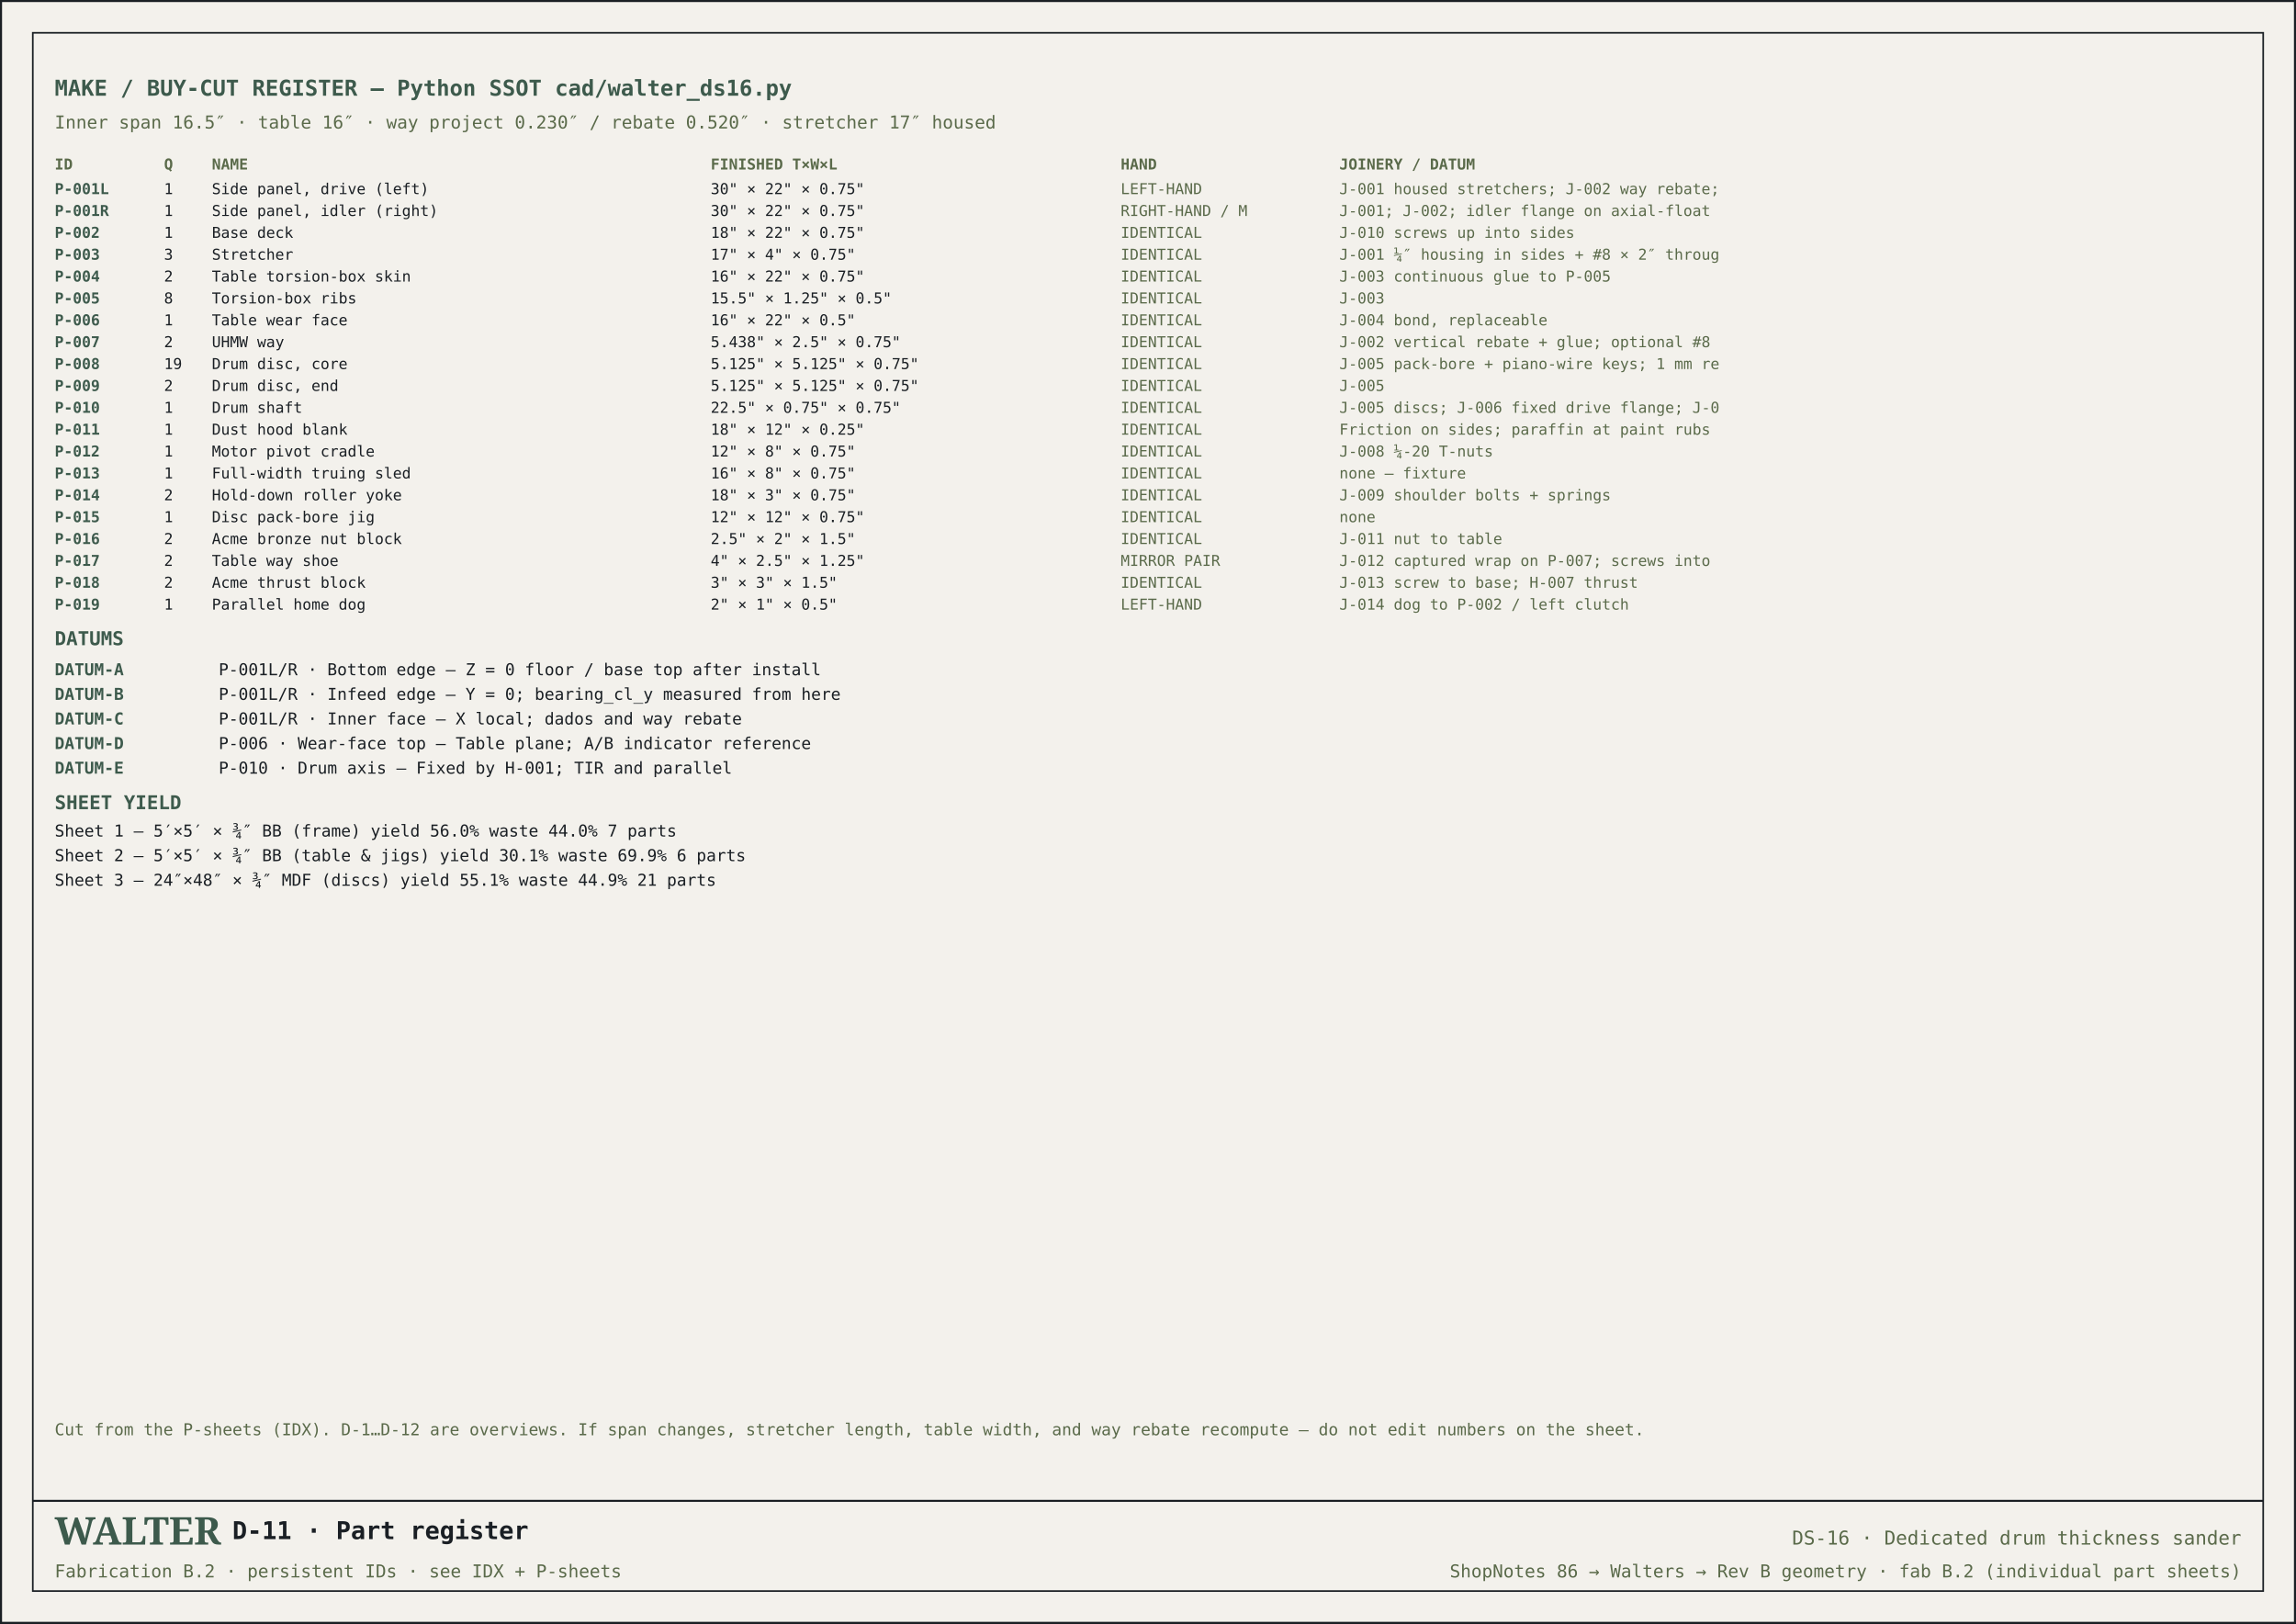
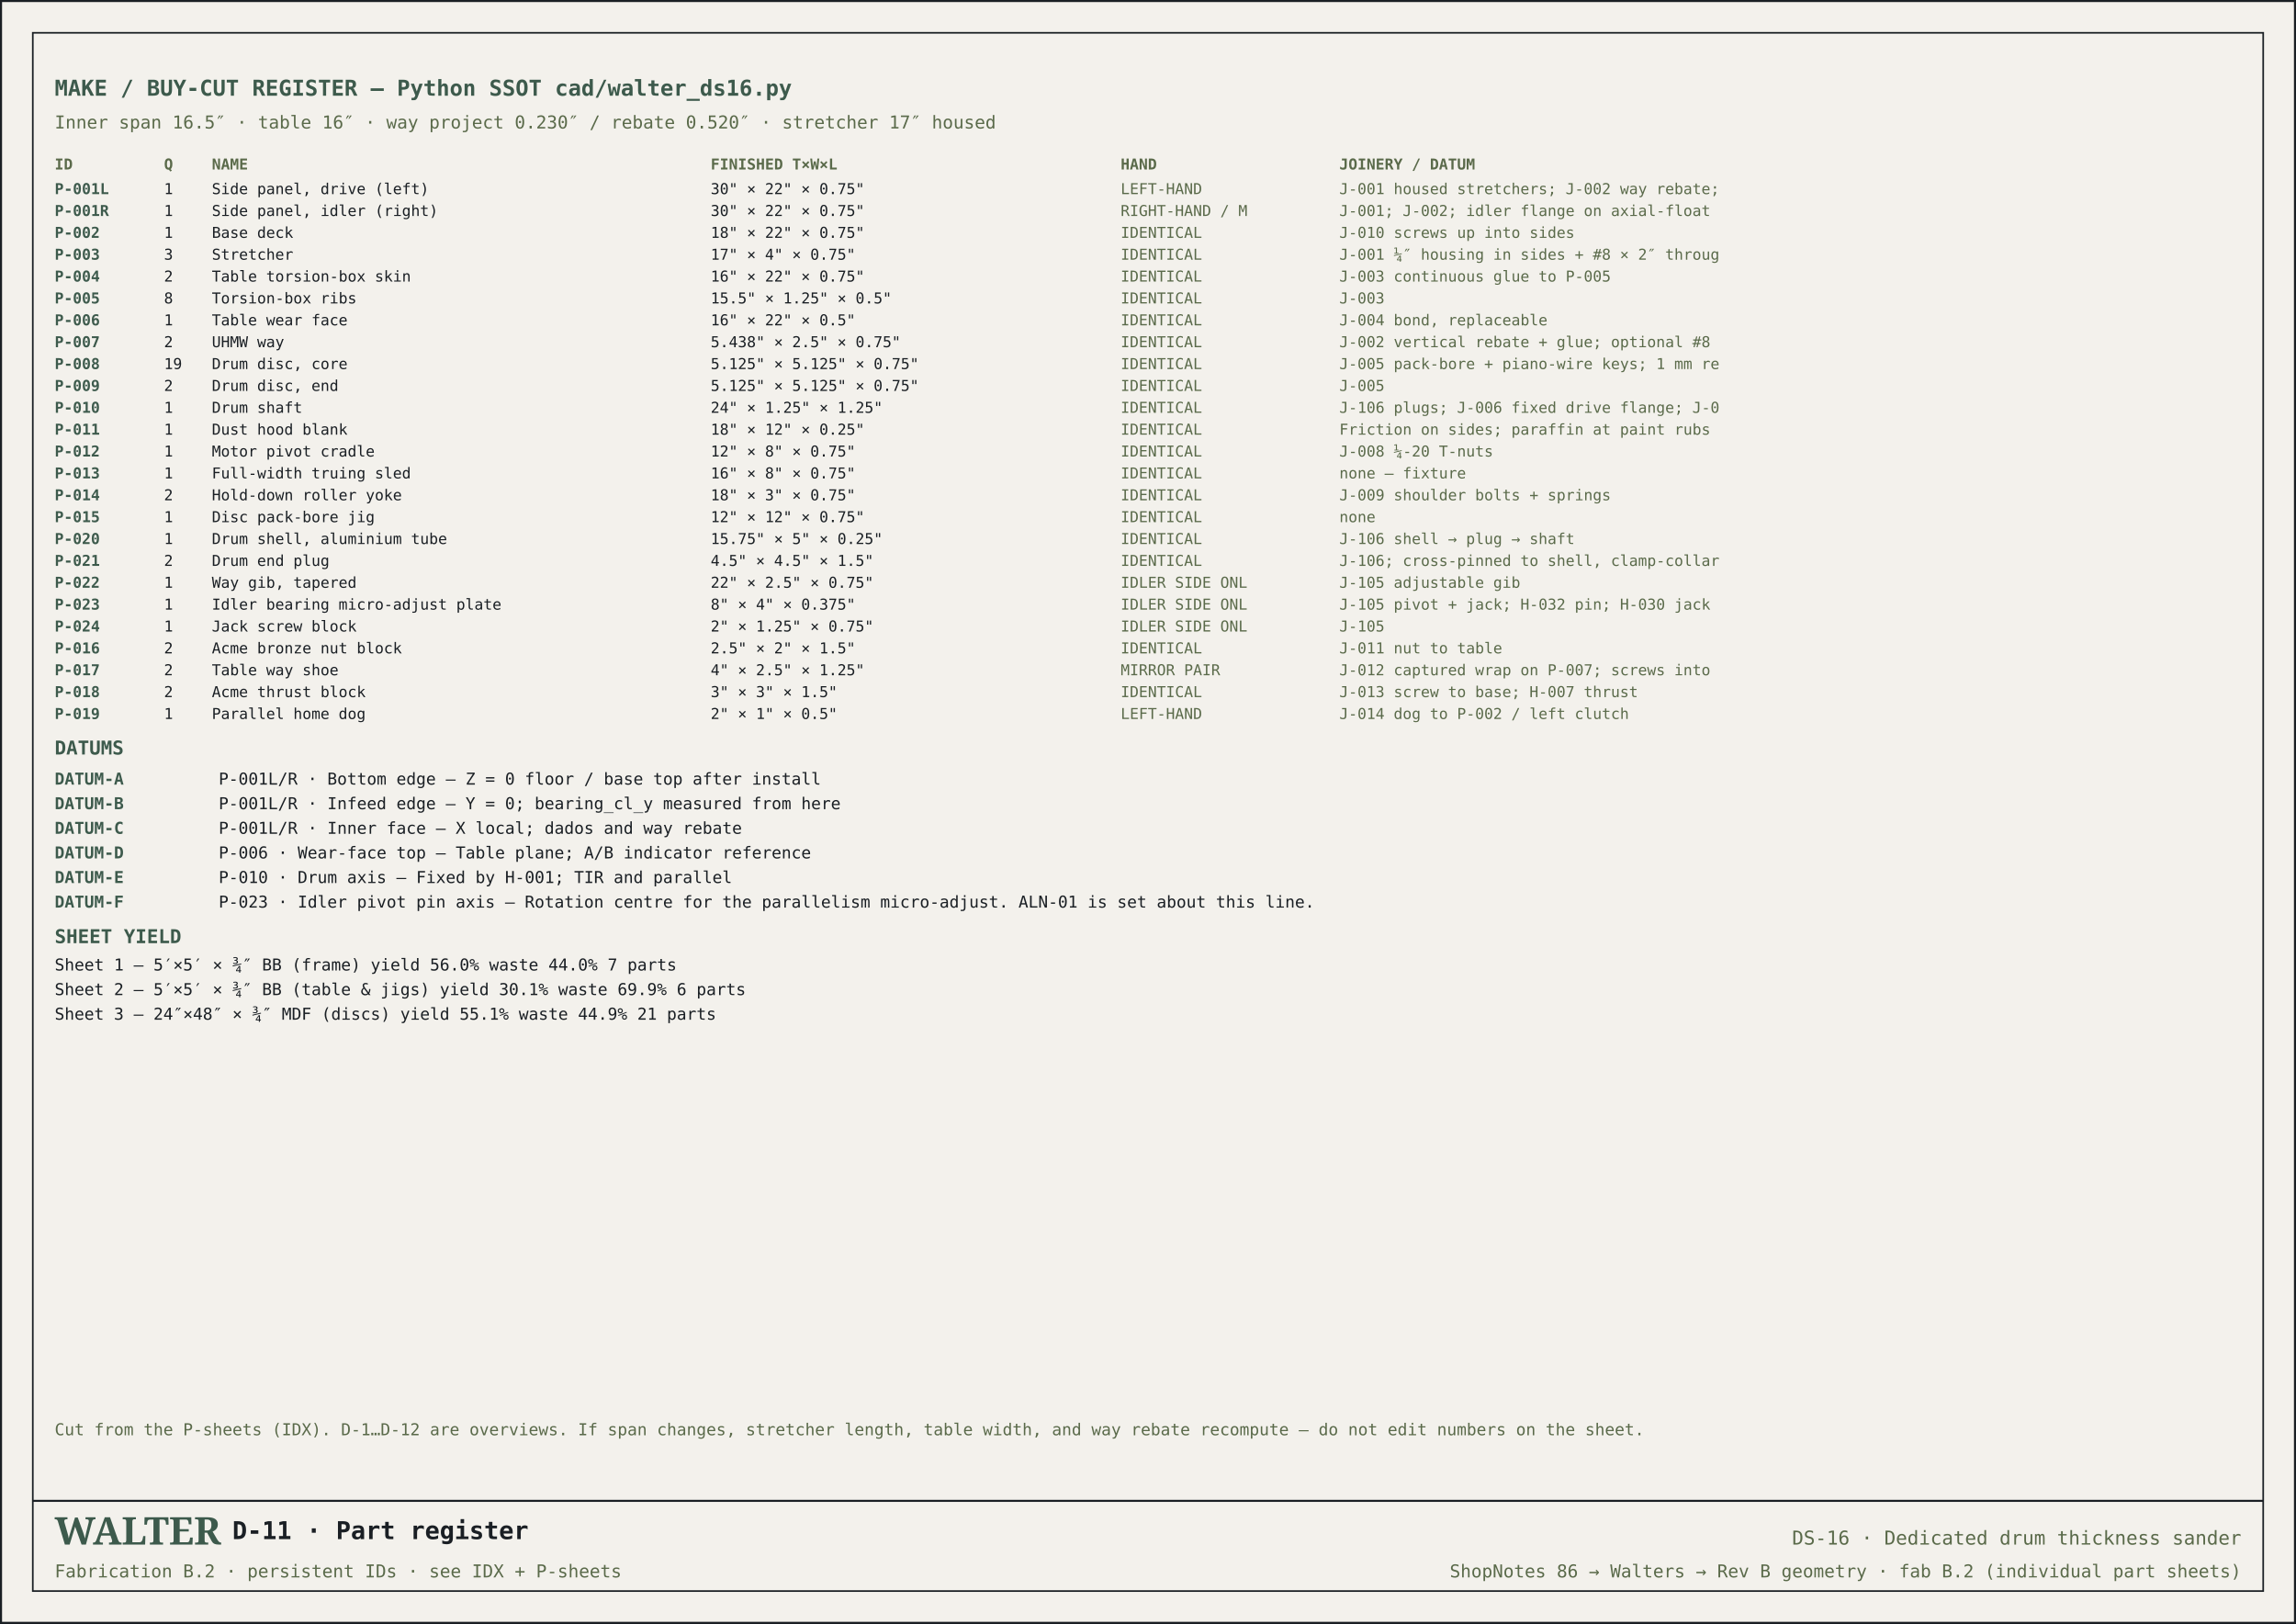
<svg xmlns="http://www.w3.org/2000/svg" width="1680" height="1188" viewBox="0 0 1680 1188">
  <rect x="0.0" y="0.0" width="1680.0" height="1188.0" fill="#f3f1ec" stroke="#1a1f24" stroke-width="3" />
  <rect x="24.0" y="24.0" width="1632.0" height="1140.0" fill="none" stroke="#1a1f24" stroke-width="1.2" />
  <line x1="24.0" y1="1098.0" x2="1656.0" y2="1098.0" stroke="#1a1f24" stroke-width="1.5" />
  <text x="40.0" y="1130.0" font-family="Georgia, serif" font-size="28" fill="#3d5a4c" text-anchor="start" font-weight="600">WALTER</text>
  <text x="170.0" y="1126.0" font-family="IBM Plex Mono, Menlo, monospace" font-size="18" fill="#1a1f24" text-anchor="start" font-weight="600">D-11  ·  Part register</text>
  <text x="40.0" y="1154.0" font-family="IBM Plex Mono, Menlo, monospace" font-size="13" fill="#5a6a4a" text-anchor="start">Fabrication B.2 · persistent IDs · see IDX + P-sheets</text>
  <text x="1640.0" y="1130.0" font-family="IBM Plex Mono, Menlo, monospace" font-size="14" fill="#5a6a4a" text-anchor="end">DS-16 · Dedicated drum thickness sander</text>
  <text x="1640.0" y="1154.0" font-family="IBM Plex Mono, Menlo, monospace" font-size="13" fill="#5a6a4a" text-anchor="end">ShopNotes 86 → Walters → Rev B geometry · fab B.2 (individual part sheets)</text>
  <text x="40.0" y="70.0" font-family="IBM Plex Mono, Menlo, monospace" font-size="16" fill="#3d5a4c" text-anchor="start" font-weight="600">MAKE / BUY-CUT REGISTER  —  Python SSOT  cad/walter_ds16.py</text>
  <text x="40.0" y="94.0" font-family="IBM Plex Mono, Menlo, monospace" font-size="13" fill="#5a6a4a" text-anchor="start">Inner span 16.5″ · table 16″ · way project 0.230″ / rebate 0.520″ · stretcher 17″ housed</text>
  <text x="40.0" y="124.0" font-family="IBM Plex Mono, Menlo, monospace" font-size="11" fill="#5a6a4a" text-anchor="start" font-weight="600">ID</text>
  <text x="120.0" y="124.0" font-family="IBM Plex Mono, Menlo, monospace" font-size="11" fill="#5a6a4a" text-anchor="start" font-weight="600">Q</text>
  <text x="155.0" y="124.0" font-family="IBM Plex Mono, Menlo, monospace" font-size="11" fill="#5a6a4a" text-anchor="start" font-weight="600">NAME</text>
  <text x="520.0" y="124.0" font-family="IBM Plex Mono, Menlo, monospace" font-size="11" fill="#5a6a4a" text-anchor="start" font-weight="600">FINISHED T×W×L</text>
  <text x="820.0" y="124.0" font-family="IBM Plex Mono, Menlo, monospace" font-size="11" fill="#5a6a4a" text-anchor="start" font-weight="600">HAND</text>
  <text x="980.0" y="124.0" font-family="IBM Plex Mono, Menlo, monospace" font-size="11" fill="#5a6a4a" text-anchor="start" font-weight="600">JOINERY / DATUM</text>
  <text x="40.0" y="142.0" font-family="IBM Plex Mono, Menlo, monospace" font-size="11" fill="#3d5a4c" text-anchor="start" font-weight="600">P-001L</text>
  <text x="120.0" y="142.0" font-family="IBM Plex Mono, Menlo, monospace" font-size="11" fill="#1a1f24" text-anchor="start">1</text>
  <text x="155.0" y="142.0" font-family="IBM Plex Mono, Menlo, monospace" font-size="11" fill="#1a1f24" text-anchor="start">Side panel, drive (left)</text>
  <text x="520.0" y="142.0" font-family="IBM Plex Mono, Menlo, monospace" font-size="11" fill="#1a1f24" text-anchor="start">30" × 22" × 0.75"</text>
  <text x="820.0" y="142.0" font-family="IBM Plex Mono, Menlo, monospace" font-size="11" fill="#5a6a4a" text-anchor="start">LEFT-HAND</text>
  <text x="980.0" y="142.0" font-family="IBM Plex Mono, Menlo, monospace" font-size="11" fill="#5a6a4a" text-anchor="start">J-001 housed stretchers; J-002 way rebate;</text>
  <text x="40.0" y="158.0" font-family="IBM Plex Mono, Menlo, monospace" font-size="11" fill="#3d5a4c" text-anchor="start" font-weight="600">P-001R</text>
  <text x="120.0" y="158.0" font-family="IBM Plex Mono, Menlo, monospace" font-size="11" fill="#1a1f24" text-anchor="start">1</text>
  <text x="155.0" y="158.0" font-family="IBM Plex Mono, Menlo, monospace" font-size="11" fill="#1a1f24" text-anchor="start">Side panel, idler (right)</text>
  <text x="520.0" y="158.0" font-family="IBM Plex Mono, Menlo, monospace" font-size="11" fill="#1a1f24" text-anchor="start">30" × 22" × 0.75"</text>
  <text x="820.0" y="158.0" font-family="IBM Plex Mono, Menlo, monospace" font-size="11" fill="#5a6a4a" text-anchor="start">RIGHT-HAND / M</text>
  <text x="980.0" y="158.0" font-family="IBM Plex Mono, Menlo, monospace" font-size="11" fill="#5a6a4a" text-anchor="start">J-001; J-002; idler flange on axial-float </text>
  <text x="40.0" y="174.0" font-family="IBM Plex Mono, Menlo, monospace" font-size="11" fill="#3d5a4c" text-anchor="start" font-weight="600">P-002</text>
  <text x="120.0" y="174.0" font-family="IBM Plex Mono, Menlo, monospace" font-size="11" fill="#1a1f24" text-anchor="start">1</text>
  <text x="155.0" y="174.0" font-family="IBM Plex Mono, Menlo, monospace" font-size="11" fill="#1a1f24" text-anchor="start">Base deck</text>
  <text x="520.0" y="174.0" font-family="IBM Plex Mono, Menlo, monospace" font-size="11" fill="#1a1f24" text-anchor="start">18" × 22" × 0.75"</text>
  <text x="820.0" y="174.0" font-family="IBM Plex Mono, Menlo, monospace" font-size="11" fill="#5a6a4a" text-anchor="start">IDENTICAL</text>
  <text x="980.0" y="174.0" font-family="IBM Plex Mono, Menlo, monospace" font-size="11" fill="#5a6a4a" text-anchor="start">J-010 screws up into sides</text>
  <text x="40.0" y="190.0" font-family="IBM Plex Mono, Menlo, monospace" font-size="11" fill="#3d5a4c" text-anchor="start" font-weight="600">P-003</text>
  <text x="120.0" y="190.0" font-family="IBM Plex Mono, Menlo, monospace" font-size="11" fill="#1a1f24" text-anchor="start">3</text>
  <text x="155.0" y="190.0" font-family="IBM Plex Mono, Menlo, monospace" font-size="11" fill="#1a1f24" text-anchor="start">Stretcher</text>
  <text x="520.0" y="190.0" font-family="IBM Plex Mono, Menlo, monospace" font-size="11" fill="#1a1f24" text-anchor="start">17" × 4" × 0.75"</text>
  <text x="820.0" y="190.0" font-family="IBM Plex Mono, Menlo, monospace" font-size="11" fill="#5a6a4a" text-anchor="start">IDENTICAL</text>
  <text x="980.0" y="190.0" font-family="IBM Plex Mono, Menlo, monospace" font-size="11" fill="#5a6a4a" text-anchor="start">J-001 ¼″ housing in sides + #8 × 2″ throug</text>
  <text x="40.0" y="206.0" font-family="IBM Plex Mono, Menlo, monospace" font-size="11" fill="#3d5a4c" text-anchor="start" font-weight="600">P-004</text>
  <text x="120.0" y="206.0" font-family="IBM Plex Mono, Menlo, monospace" font-size="11" fill="#1a1f24" text-anchor="start">2</text>
  <text x="155.0" y="206.0" font-family="IBM Plex Mono, Menlo, monospace" font-size="11" fill="#1a1f24" text-anchor="start">Table torsion-box skin</text>
  <text x="520.0" y="206.0" font-family="IBM Plex Mono, Menlo, monospace" font-size="11" fill="#1a1f24" text-anchor="start">16" × 22" × 0.75"</text>
  <text x="820.0" y="206.0" font-family="IBM Plex Mono, Menlo, monospace" font-size="11" fill="#5a6a4a" text-anchor="start">IDENTICAL</text>
  <text x="980.0" y="206.0" font-family="IBM Plex Mono, Menlo, monospace" font-size="11" fill="#5a6a4a" text-anchor="start">J-003 continuous glue to P-005</text>
  <text x="40.0" y="222.0" font-family="IBM Plex Mono, Menlo, monospace" font-size="11" fill="#3d5a4c" text-anchor="start" font-weight="600">P-005</text>
  <text x="120.0" y="222.0" font-family="IBM Plex Mono, Menlo, monospace" font-size="11" fill="#1a1f24" text-anchor="start">8</text>
  <text x="155.0" y="222.0" font-family="IBM Plex Mono, Menlo, monospace" font-size="11" fill="#1a1f24" text-anchor="start">Torsion-box ribs</text>
  <text x="520.0" y="222.0" font-family="IBM Plex Mono, Menlo, monospace" font-size="11" fill="#1a1f24" text-anchor="start">15.5" × 1.25" × 0.5"</text>
  <text x="820.0" y="222.0" font-family="IBM Plex Mono, Menlo, monospace" font-size="11" fill="#5a6a4a" text-anchor="start">IDENTICAL</text>
  <text x="980.0" y="222.0" font-family="IBM Plex Mono, Menlo, monospace" font-size="11" fill="#5a6a4a" text-anchor="start">J-003</text>
  <text x="40.0" y="238.0" font-family="IBM Plex Mono, Menlo, monospace" font-size="11" fill="#3d5a4c" text-anchor="start" font-weight="600">P-006</text>
  <text x="120.0" y="238.0" font-family="IBM Plex Mono, Menlo, monospace" font-size="11" fill="#1a1f24" text-anchor="start">1</text>
  <text x="155.0" y="238.0" font-family="IBM Plex Mono, Menlo, monospace" font-size="11" fill="#1a1f24" text-anchor="start">Table wear face</text>
  <text x="520.0" y="238.0" font-family="IBM Plex Mono, Menlo, monospace" font-size="11" fill="#1a1f24" text-anchor="start">16" × 22" × 0.5"</text>
  <text x="820.0" y="238.0" font-family="IBM Plex Mono, Menlo, monospace" font-size="11" fill="#5a6a4a" text-anchor="start">IDENTICAL</text>
  <text x="980.0" y="238.0" font-family="IBM Plex Mono, Menlo, monospace" font-size="11" fill="#5a6a4a" text-anchor="start">J-004 bond, replaceable</text>
  <text x="40.0" y="254.0" font-family="IBM Plex Mono, Menlo, monospace" font-size="11" fill="#3d5a4c" text-anchor="start" font-weight="600">P-007</text>
  <text x="120.0" y="254.0" font-family="IBM Plex Mono, Menlo, monospace" font-size="11" fill="#1a1f24" text-anchor="start">2</text>
  <text x="155.0" y="254.0" font-family="IBM Plex Mono, Menlo, monospace" font-size="11" fill="#1a1f24" text-anchor="start">UHMW way</text>
  <text x="520.0" y="254.0" font-family="IBM Plex Mono, Menlo, monospace" font-size="11" fill="#1a1f24" text-anchor="start">5.438" × 2.5" × 0.75"</text>
  <text x="820.0" y="254.0" font-family="IBM Plex Mono, Menlo, monospace" font-size="11" fill="#5a6a4a" text-anchor="start">IDENTICAL</text>
  <text x="980.0" y="254.0" font-family="IBM Plex Mono, Menlo, monospace" font-size="11" fill="#5a6a4a" text-anchor="start">J-002 vertical rebate + glue; optional #8 </text>
  <text x="40.0" y="270.0" font-family="IBM Plex Mono, Menlo, monospace" font-size="11" fill="#3d5a4c" text-anchor="start" font-weight="600">P-008</text>
  <text x="120.0" y="270.0" font-family="IBM Plex Mono, Menlo, monospace" font-size="11" fill="#1a1f24" text-anchor="start">19</text>
  <text x="155.0" y="270.0" font-family="IBM Plex Mono, Menlo, monospace" font-size="11" fill="#1a1f24" text-anchor="start">Drum disc, core</text>
  <text x="520.0" y="270.0" font-family="IBM Plex Mono, Menlo, monospace" font-size="11" fill="#1a1f24" text-anchor="start">5.125" × 5.125" × 0.75"</text>
  <text x="820.0" y="270.0" font-family="IBM Plex Mono, Menlo, monospace" font-size="11" fill="#5a6a4a" text-anchor="start">IDENTICAL</text>
  <text x="980.0" y="270.0" font-family="IBM Plex Mono, Menlo, monospace" font-size="11" fill="#5a6a4a" text-anchor="start">J-005 pack-bore + piano-wire keys; 1 mm re</text>
  <text x="40.0" y="286.0" font-family="IBM Plex Mono, Menlo, monospace" font-size="11" fill="#3d5a4c" text-anchor="start" font-weight="600">P-009</text>
  <text x="120.0" y="286.0" font-family="IBM Plex Mono, Menlo, monospace" font-size="11" fill="#1a1f24" text-anchor="start">2</text>
  <text x="155.0" y="286.0" font-family="IBM Plex Mono, Menlo, monospace" font-size="11" fill="#1a1f24" text-anchor="start">Drum disc, end</text>
  <text x="520.0" y="286.0" font-family="IBM Plex Mono, Menlo, monospace" font-size="11" fill="#1a1f24" text-anchor="start">5.125" × 5.125" × 0.75"</text>
  <text x="820.0" y="286.0" font-family="IBM Plex Mono, Menlo, monospace" font-size="11" fill="#5a6a4a" text-anchor="start">IDENTICAL</text>
  <text x="980.0" y="286.0" font-family="IBM Plex Mono, Menlo, monospace" font-size="11" fill="#5a6a4a" text-anchor="start">J-005</text>
  <text x="40.0" y="302.0" font-family="IBM Plex Mono, Menlo, monospace" font-size="11" fill="#3d5a4c" text-anchor="start" font-weight="600">P-010</text>
  <text x="120.0" y="302.0" font-family="IBM Plex Mono, Menlo, monospace" font-size="11" fill="#1a1f24" text-anchor="start">1</text>
  <text x="155.0" y="302.0" font-family="IBM Plex Mono, Menlo, monospace" font-size="11" fill="#1a1f24" text-anchor="start">Drum shaft</text>
-   <text x="520.0" y="302.0" font-family="IBM Plex Mono, Menlo, monospace" font-size="11" fill="#1a1f24" text-anchor="start">22.5" × 0.75" × 0.75"</text>
+   <text x="520.0" y="302.0" font-family="IBM Plex Mono, Menlo, monospace" font-size="11" fill="#1a1f24" text-anchor="start">24" × 1.25" × 1.25"</text>
  <text x="820.0" y="302.0" font-family="IBM Plex Mono, Menlo, monospace" font-size="11" fill="#5a6a4a" text-anchor="start">IDENTICAL</text>
-   <text x="980.0" y="302.0" font-family="IBM Plex Mono, Menlo, monospace" font-size="11" fill="#5a6a4a" text-anchor="start">J-005 discs; J-006 fixed drive flange; J-0</text>
+   <text x="980.0" y="302.0" font-family="IBM Plex Mono, Menlo, monospace" font-size="11" fill="#5a6a4a" text-anchor="start">J-106 plugs; J-006 fixed drive flange; J-0</text>
  <text x="40.0" y="318.0" font-family="IBM Plex Mono, Menlo, monospace" font-size="11" fill="#3d5a4c" text-anchor="start" font-weight="600">P-011</text>
  <text x="120.0" y="318.0" font-family="IBM Plex Mono, Menlo, monospace" font-size="11" fill="#1a1f24" text-anchor="start">1</text>
  <text x="155.0" y="318.0" font-family="IBM Plex Mono, Menlo, monospace" font-size="11" fill="#1a1f24" text-anchor="start">Dust hood blank</text>
  <text x="520.0" y="318.0" font-family="IBM Plex Mono, Menlo, monospace" font-size="11" fill="#1a1f24" text-anchor="start">18" × 12" × 0.25"</text>
  <text x="820.0" y="318.0" font-family="IBM Plex Mono, Menlo, monospace" font-size="11" fill="#5a6a4a" text-anchor="start">IDENTICAL</text>
  <text x="980.0" y="318.0" font-family="IBM Plex Mono, Menlo, monospace" font-size="11" fill="#5a6a4a" text-anchor="start">Friction on sides; paraffin at paint rubs</text>
  <text x="40.0" y="334.0" font-family="IBM Plex Mono, Menlo, monospace" font-size="11" fill="#3d5a4c" text-anchor="start" font-weight="600">P-012</text>
  <text x="120.0" y="334.0" font-family="IBM Plex Mono, Menlo, monospace" font-size="11" fill="#1a1f24" text-anchor="start">1</text>
  <text x="155.0" y="334.0" font-family="IBM Plex Mono, Menlo, monospace" font-size="11" fill="#1a1f24" text-anchor="start">Motor pivot cradle</text>
  <text x="520.0" y="334.0" font-family="IBM Plex Mono, Menlo, monospace" font-size="11" fill="#1a1f24" text-anchor="start">12" × 8" × 0.75"</text>
  <text x="820.0" y="334.0" font-family="IBM Plex Mono, Menlo, monospace" font-size="11" fill="#5a6a4a" text-anchor="start">IDENTICAL</text>
  <text x="980.0" y="334.0" font-family="IBM Plex Mono, Menlo, monospace" font-size="11" fill="#5a6a4a" text-anchor="start">J-008 ¼-20 T-nuts</text>
  <text x="40.0" y="350.0" font-family="IBM Plex Mono, Menlo, monospace" font-size="11" fill="#3d5a4c" text-anchor="start" font-weight="600">P-013</text>
  <text x="120.0" y="350.0" font-family="IBM Plex Mono, Menlo, monospace" font-size="11" fill="#1a1f24" text-anchor="start">1</text>
  <text x="155.0" y="350.0" font-family="IBM Plex Mono, Menlo, monospace" font-size="11" fill="#1a1f24" text-anchor="start">Full-width truing sled</text>
  <text x="520.0" y="350.0" font-family="IBM Plex Mono, Menlo, monospace" font-size="11" fill="#1a1f24" text-anchor="start">16" × 8" × 0.75"</text>
  <text x="820.0" y="350.0" font-family="IBM Plex Mono, Menlo, monospace" font-size="11" fill="#5a6a4a" text-anchor="start">IDENTICAL</text>
  <text x="980.0" y="350.0" font-family="IBM Plex Mono, Menlo, monospace" font-size="11" fill="#5a6a4a" text-anchor="start">none — fixture</text>
  <text x="40.0" y="366.0" font-family="IBM Plex Mono, Menlo, monospace" font-size="11" fill="#3d5a4c" text-anchor="start" font-weight="600">P-014</text>
  <text x="120.0" y="366.0" font-family="IBM Plex Mono, Menlo, monospace" font-size="11" fill="#1a1f24" text-anchor="start">2</text>
  <text x="155.0" y="366.0" font-family="IBM Plex Mono, Menlo, monospace" font-size="11" fill="#1a1f24" text-anchor="start">Hold-down roller yoke</text>
  <text x="520.0" y="366.0" font-family="IBM Plex Mono, Menlo, monospace" font-size="11" fill="#1a1f24" text-anchor="start">18" × 3" × 0.75"</text>
  <text x="820.0" y="366.0" font-family="IBM Plex Mono, Menlo, monospace" font-size="11" fill="#5a6a4a" text-anchor="start">IDENTICAL</text>
  <text x="980.0" y="366.0" font-family="IBM Plex Mono, Menlo, monospace" font-size="11" fill="#5a6a4a" text-anchor="start">J-009 shoulder bolts + springs</text>
  <text x="40.0" y="382.0" font-family="IBM Plex Mono, Menlo, monospace" font-size="11" fill="#3d5a4c" text-anchor="start" font-weight="600">P-015</text>
  <text x="120.0" y="382.0" font-family="IBM Plex Mono, Menlo, monospace" font-size="11" fill="#1a1f24" text-anchor="start">1</text>
  <text x="155.0" y="382.0" font-family="IBM Plex Mono, Menlo, monospace" font-size="11" fill="#1a1f24" text-anchor="start">Disc pack-bore jig</text>
  <text x="520.0" y="382.0" font-family="IBM Plex Mono, Menlo, monospace" font-size="11" fill="#1a1f24" text-anchor="start">12" × 12" × 0.75"</text>
  <text x="820.0" y="382.0" font-family="IBM Plex Mono, Menlo, monospace" font-size="11" fill="#5a6a4a" text-anchor="start">IDENTICAL</text>
  <text x="980.0" y="382.0" font-family="IBM Plex Mono, Menlo, monospace" font-size="11" fill="#5a6a4a" text-anchor="start">none</text>
-   <text x="40.0" y="398.0" font-family="IBM Plex Mono, Menlo, monospace" font-size="11" fill="#3d5a4c" text-anchor="start" font-weight="600">P-016</text>
-   <text x="120.0" y="398.0" font-family="IBM Plex Mono, Menlo, monospace" font-size="11" fill="#1a1f24" text-anchor="start">2</text>
-   <text x="155.0" y="398.0" font-family="IBM Plex Mono, Menlo, monospace" font-size="11" fill="#1a1f24" text-anchor="start">Acme bronze nut block</text>
-   <text x="520.0" y="398.0" font-family="IBM Plex Mono, Menlo, monospace" font-size="11" fill="#1a1f24" text-anchor="start">2.5" × 2" × 1.5"</text>
+   <text x="40.0" y="398.0" font-family="IBM Plex Mono, Menlo, monospace" font-size="11" fill="#3d5a4c" text-anchor="start" font-weight="600">P-020</text>
+   <text x="120.0" y="398.0" font-family="IBM Plex Mono, Menlo, monospace" font-size="11" fill="#1a1f24" text-anchor="start">1</text>
+   <text x="155.0" y="398.0" font-family="IBM Plex Mono, Menlo, monospace" font-size="11" fill="#1a1f24" text-anchor="start">Drum shell, aluminium tube</text>
+   <text x="520.0" y="398.0" font-family="IBM Plex Mono, Menlo, monospace" font-size="11" fill="#1a1f24" text-anchor="start">15.75" × 5" × 0.25"</text>
  <text x="820.0" y="398.0" font-family="IBM Plex Mono, Menlo, monospace" font-size="11" fill="#5a6a4a" text-anchor="start">IDENTICAL</text>
-   <text x="980.0" y="398.0" font-family="IBM Plex Mono, Menlo, monospace" font-size="11" fill="#5a6a4a" text-anchor="start">J-011 nut to table</text>
-   <text x="40.0" y="414.0" font-family="IBM Plex Mono, Menlo, monospace" font-size="11" fill="#3d5a4c" text-anchor="start" font-weight="600">P-017</text>
+   <text x="980.0" y="398.0" font-family="IBM Plex Mono, Menlo, monospace" font-size="11" fill="#5a6a4a" text-anchor="start">J-106 shell → plug → shaft</text>
+   <text x="40.0" y="414.0" font-family="IBM Plex Mono, Menlo, monospace" font-size="11" fill="#3d5a4c" text-anchor="start" font-weight="600">P-021</text>
  <text x="120.0" y="414.0" font-family="IBM Plex Mono, Menlo, monospace" font-size="11" fill="#1a1f24" text-anchor="start">2</text>
-   <text x="155.0" y="414.0" font-family="IBM Plex Mono, Menlo, monospace" font-size="11" fill="#1a1f24" text-anchor="start">Table way shoe</text>
-   <text x="520.0" y="414.0" font-family="IBM Plex Mono, Menlo, monospace" font-size="11" fill="#1a1f24" text-anchor="start">4" × 2.5" × 1.25"</text>
-   <text x="820.0" y="414.0" font-family="IBM Plex Mono, Menlo, monospace" font-size="11" fill="#5a6a4a" text-anchor="start">MIRROR PAIR</text>
-   <text x="980.0" y="414.0" font-family="IBM Plex Mono, Menlo, monospace" font-size="11" fill="#5a6a4a" text-anchor="start">J-012 captured wrap on P-007; screws into </text>
-   <text x="40.0" y="430.0" font-family="IBM Plex Mono, Menlo, monospace" font-size="11" fill="#3d5a4c" text-anchor="start" font-weight="600">P-018</text>
-   <text x="120.0" y="430.0" font-family="IBM Plex Mono, Menlo, monospace" font-size="11" fill="#1a1f24" text-anchor="start">2</text>
-   <text x="155.0" y="430.0" font-family="IBM Plex Mono, Menlo, monospace" font-size="11" fill="#1a1f24" text-anchor="start">Acme thrust block</text>
-   <text x="520.0" y="430.0" font-family="IBM Plex Mono, Menlo, monospace" font-size="11" fill="#1a1f24" text-anchor="start">3" × 3" × 1.5"</text>
-   <text x="820.0" y="430.0" font-family="IBM Plex Mono, Menlo, monospace" font-size="11" fill="#5a6a4a" text-anchor="start">IDENTICAL</text>
-   <text x="980.0" y="430.0" font-family="IBM Plex Mono, Menlo, monospace" font-size="11" fill="#5a6a4a" text-anchor="start">J-013 screw to base; H-007 thrust</text>
-   <text x="40.0" y="446.0" font-family="IBM Plex Mono, Menlo, monospace" font-size="11" fill="#3d5a4c" text-anchor="start" font-weight="600">P-019</text>
+   <text x="155.0" y="414.0" font-family="IBM Plex Mono, Menlo, monospace" font-size="11" fill="#1a1f24" text-anchor="start">Drum end plug</text>
+   <text x="520.0" y="414.0" font-family="IBM Plex Mono, Menlo, monospace" font-size="11" fill="#1a1f24" text-anchor="start">4.5" × 4.5" × 1.5"</text>
+   <text x="820.0" y="414.0" font-family="IBM Plex Mono, Menlo, monospace" font-size="11" fill="#5a6a4a" text-anchor="start">IDENTICAL</text>
+   <text x="980.0" y="414.0" font-family="IBM Plex Mono, Menlo, monospace" font-size="11" fill="#5a6a4a" text-anchor="start">J-106; cross-pinned to shell, clamp-collar</text>
+   <text x="40.0" y="430.0" font-family="IBM Plex Mono, Menlo, monospace" font-size="11" fill="#3d5a4c" text-anchor="start" font-weight="600">P-022</text>
+   <text x="120.0" y="430.0" font-family="IBM Plex Mono, Menlo, monospace" font-size="11" fill="#1a1f24" text-anchor="start">1</text>
+   <text x="155.0" y="430.0" font-family="IBM Plex Mono, Menlo, monospace" font-size="11" fill="#1a1f24" text-anchor="start">Way gib, tapered</text>
+   <text x="520.0" y="430.0" font-family="IBM Plex Mono, Menlo, monospace" font-size="11" fill="#1a1f24" text-anchor="start">22" × 2.5" × 0.75"</text>
+   <text x="820.0" y="430.0" font-family="IBM Plex Mono, Menlo, monospace" font-size="11" fill="#5a6a4a" text-anchor="start">IDLER SIDE ONL</text>
+   <text x="980.0" y="430.0" font-family="IBM Plex Mono, Menlo, monospace" font-size="11" fill="#5a6a4a" text-anchor="start">J-105 adjustable gib</text>
+   <text x="40.0" y="446.0" font-family="IBM Plex Mono, Menlo, monospace" font-size="11" fill="#3d5a4c" text-anchor="start" font-weight="600">P-023</text>
  <text x="120.0" y="446.0" font-family="IBM Plex Mono, Menlo, monospace" font-size="11" fill="#1a1f24" text-anchor="start">1</text>
-   <text x="155.0" y="446.0" font-family="IBM Plex Mono, Menlo, monospace" font-size="11" fill="#1a1f24" text-anchor="start">Parallel home dog</text>
-   <text x="520.0" y="446.0" font-family="IBM Plex Mono, Menlo, monospace" font-size="11" fill="#1a1f24" text-anchor="start">2" × 1" × 0.5"</text>
-   <text x="820.0" y="446.0" font-family="IBM Plex Mono, Menlo, monospace" font-size="11" fill="#5a6a4a" text-anchor="start">LEFT-HAND</text>
-   <text x="980.0" y="446.0" font-family="IBM Plex Mono, Menlo, monospace" font-size="11" fill="#5a6a4a" text-anchor="start">J-014 dog to P-002 / left clutch</text>
-   <text x="40.0" y="472.0" font-family="IBM Plex Mono, Menlo, monospace" font-size="14" fill="#3d5a4c" text-anchor="start" font-weight="600">DATUMS</text>
-   <text x="40.0" y="494.0" font-family="IBM Plex Mono, Menlo, monospace" font-size="12" fill="#3d5a4c" text-anchor="start" font-weight="600">DATUM-A</text>
-   <text x="160.0" y="494.0" font-family="IBM Plex Mono, Menlo, monospace" font-size="12" fill="#1a1f24" text-anchor="start">P-001L/R  ·  Bottom edge  —  Z = 0 floor / base top after install</text>
-   <text x="40.0" y="512.0" font-family="IBM Plex Mono, Menlo, monospace" font-size="12" fill="#3d5a4c" text-anchor="start" font-weight="600">DATUM-B</text>
-   <text x="160.0" y="512.0" font-family="IBM Plex Mono, Menlo, monospace" font-size="12" fill="#1a1f24" text-anchor="start">P-001L/R  ·  Infeed edge  —  Y = 0; bearing_cl_y measured from here</text>
-   <text x="40.0" y="530.0" font-family="IBM Plex Mono, Menlo, monospace" font-size="12" fill="#3d5a4c" text-anchor="start" font-weight="600">DATUM-C</text>
-   <text x="160.0" y="530.0" font-family="IBM Plex Mono, Menlo, monospace" font-size="12" fill="#1a1f24" text-anchor="start">P-001L/R  ·  Inner face  —  X local; dados and way rebate</text>
-   <text x="40.0" y="548.0" font-family="IBM Plex Mono, Menlo, monospace" font-size="12" fill="#3d5a4c" text-anchor="start" font-weight="600">DATUM-D</text>
-   <text x="160.0" y="548.0" font-family="IBM Plex Mono, Menlo, monospace" font-size="12" fill="#1a1f24" text-anchor="start">P-006  ·  Wear-face top  —  Table plane; A/B indicator reference</text>
-   <text x="40.0" y="566.0" font-family="IBM Plex Mono, Menlo, monospace" font-size="12" fill="#3d5a4c" text-anchor="start" font-weight="600">DATUM-E</text>
-   <text x="160.0" y="566.0" font-family="IBM Plex Mono, Menlo, monospace" font-size="12" fill="#1a1f24" text-anchor="start">P-010  ·  Drum axis  —  Fixed by H-001; TIR and parallel</text>
-   <text x="40.0" y="592.0" font-family="IBM Plex Mono, Menlo, monospace" font-size="14" fill="#3d5a4c" text-anchor="start" font-weight="600">SHEET YIELD</text>
-   <text x="40.0" y="612.0" font-family="IBM Plex Mono, Menlo, monospace" font-size="12" fill="#1a1f24" text-anchor="start">Sheet 1 — 5′×5′ × ¾″ BB (frame)   yield 56.0%   waste 44.0%   7 parts</text>
-   <text x="40.0" y="630.0" font-family="IBM Plex Mono, Menlo, monospace" font-size="12" fill="#1a1f24" text-anchor="start">Sheet 2 — 5′×5′ × ¾″ BB (table &amp; jigs)   yield 30.1%   waste 69.9%   6 parts</text>
-   <text x="40.0" y="648.0" font-family="IBM Plex Mono, Menlo, monospace" font-size="12" fill="#1a1f24" text-anchor="start">Sheet 3 — 24″×48″ × ¾″ MDF (discs)   yield 55.1%   waste 44.9%   21 parts</text>
+   <text x="155.0" y="446.0" font-family="IBM Plex Mono, Menlo, monospace" font-size="11" fill="#1a1f24" text-anchor="start">Idler bearing micro-adjust plate</text>
+   <text x="520.0" y="446.0" font-family="IBM Plex Mono, Menlo, monospace" font-size="11" fill="#1a1f24" text-anchor="start">8" × 4" × 0.375"</text>
+   <text x="820.0" y="446.0" font-family="IBM Plex Mono, Menlo, monospace" font-size="11" fill="#5a6a4a" text-anchor="start">IDLER SIDE ONL</text>
+   <text x="980.0" y="446.0" font-family="IBM Plex Mono, Menlo, monospace" font-size="11" fill="#5a6a4a" text-anchor="start">J-105 pivot + jack; H-032 pin; H-030 jack </text>
+   <text x="40.0" y="462.0" font-family="IBM Plex Mono, Menlo, monospace" font-size="11" fill="#3d5a4c" text-anchor="start" font-weight="600">P-024</text>
+   <text x="120.0" y="462.0" font-family="IBM Plex Mono, Menlo, monospace" font-size="11" fill="#1a1f24" text-anchor="start">1</text>
+   <text x="155.0" y="462.0" font-family="IBM Plex Mono, Menlo, monospace" font-size="11" fill="#1a1f24" text-anchor="start">Jack screw block</text>
+   <text x="520.0" y="462.0" font-family="IBM Plex Mono, Menlo, monospace" font-size="11" fill="#1a1f24" text-anchor="start">2" × 1.25" × 0.75"</text>
+   <text x="820.0" y="462.0" font-family="IBM Plex Mono, Menlo, monospace" font-size="11" fill="#5a6a4a" text-anchor="start">IDLER SIDE ONL</text>
+   <text x="980.0" y="462.0" font-family="IBM Plex Mono, Menlo, monospace" font-size="11" fill="#5a6a4a" text-anchor="start">J-105</text>
+   <text x="40.0" y="478.0" font-family="IBM Plex Mono, Menlo, monospace" font-size="11" fill="#3d5a4c" text-anchor="start" font-weight="600">P-016</text>
+   <text x="120.0" y="478.0" font-family="IBM Plex Mono, Menlo, monospace" font-size="11" fill="#1a1f24" text-anchor="start">2</text>
+   <text x="155.0" y="478.0" font-family="IBM Plex Mono, Menlo, monospace" font-size="11" fill="#1a1f24" text-anchor="start">Acme bronze nut block</text>
+   <text x="520.0" y="478.0" font-family="IBM Plex Mono, Menlo, monospace" font-size="11" fill="#1a1f24" text-anchor="start">2.5" × 2" × 1.5"</text>
+   <text x="820.0" y="478.0" font-family="IBM Plex Mono, Menlo, monospace" font-size="11" fill="#5a6a4a" text-anchor="start">IDENTICAL</text>
+   <text x="980.0" y="478.0" font-family="IBM Plex Mono, Menlo, monospace" font-size="11" fill="#5a6a4a" text-anchor="start">J-011 nut to table</text>
+   <text x="40.0" y="494.0" font-family="IBM Plex Mono, Menlo, monospace" font-size="11" fill="#3d5a4c" text-anchor="start" font-weight="600">P-017</text>
+   <text x="120.0" y="494.0" font-family="IBM Plex Mono, Menlo, monospace" font-size="11" fill="#1a1f24" text-anchor="start">2</text>
+   <text x="155.0" y="494.0" font-family="IBM Plex Mono, Menlo, monospace" font-size="11" fill="#1a1f24" text-anchor="start">Table way shoe</text>
+   <text x="520.0" y="494.0" font-family="IBM Plex Mono, Menlo, monospace" font-size="11" fill="#1a1f24" text-anchor="start">4" × 2.5" × 1.25"</text>
+   <text x="820.0" y="494.0" font-family="IBM Plex Mono, Menlo, monospace" font-size="11" fill="#5a6a4a" text-anchor="start">MIRROR PAIR</text>
+   <text x="980.0" y="494.0" font-family="IBM Plex Mono, Menlo, monospace" font-size="11" fill="#5a6a4a" text-anchor="start">J-012 captured wrap on P-007; screws into </text>
+   <text x="40.0" y="510.0" font-family="IBM Plex Mono, Menlo, monospace" font-size="11" fill="#3d5a4c" text-anchor="start" font-weight="600">P-018</text>
+   <text x="120.0" y="510.0" font-family="IBM Plex Mono, Menlo, monospace" font-size="11" fill="#1a1f24" text-anchor="start">2</text>
+   <text x="155.0" y="510.0" font-family="IBM Plex Mono, Menlo, monospace" font-size="11" fill="#1a1f24" text-anchor="start">Acme thrust block</text>
+   <text x="520.0" y="510.0" font-family="IBM Plex Mono, Menlo, monospace" font-size="11" fill="#1a1f24" text-anchor="start">3" × 3" × 1.5"</text>
+   <text x="820.0" y="510.0" font-family="IBM Plex Mono, Menlo, monospace" font-size="11" fill="#5a6a4a" text-anchor="start">IDENTICAL</text>
+   <text x="980.0" y="510.0" font-family="IBM Plex Mono, Menlo, monospace" font-size="11" fill="#5a6a4a" text-anchor="start">J-013 screw to base; H-007 thrust</text>
+   <text x="40.0" y="526.0" font-family="IBM Plex Mono, Menlo, monospace" font-size="11" fill="#3d5a4c" text-anchor="start" font-weight="600">P-019</text>
+   <text x="120.0" y="526.0" font-family="IBM Plex Mono, Menlo, monospace" font-size="11" fill="#1a1f24" text-anchor="start">1</text>
+   <text x="155.0" y="526.0" font-family="IBM Plex Mono, Menlo, monospace" font-size="11" fill="#1a1f24" text-anchor="start">Parallel home dog</text>
+   <text x="520.0" y="526.0" font-family="IBM Plex Mono, Menlo, monospace" font-size="11" fill="#1a1f24" text-anchor="start">2" × 1" × 0.5"</text>
+   <text x="820.0" y="526.0" font-family="IBM Plex Mono, Menlo, monospace" font-size="11" fill="#5a6a4a" text-anchor="start">LEFT-HAND</text>
+   <text x="980.0" y="526.0" font-family="IBM Plex Mono, Menlo, monospace" font-size="11" fill="#5a6a4a" text-anchor="start">J-014 dog to P-002 / left clutch</text>
+   <text x="40.0" y="552.0" font-family="IBM Plex Mono, Menlo, monospace" font-size="14" fill="#3d5a4c" text-anchor="start" font-weight="600">DATUMS</text>
+   <text x="40.0" y="574.0" font-family="IBM Plex Mono, Menlo, monospace" font-size="12" fill="#3d5a4c" text-anchor="start" font-weight="600">DATUM-A</text>
+   <text x="160.0" y="574.0" font-family="IBM Plex Mono, Menlo, monospace" font-size="12" fill="#1a1f24" text-anchor="start">P-001L/R  ·  Bottom edge  —  Z = 0 floor / base top after install</text>
+   <text x="40.0" y="592.0" font-family="IBM Plex Mono, Menlo, monospace" font-size="12" fill="#3d5a4c" text-anchor="start" font-weight="600">DATUM-B</text>
+   <text x="160.0" y="592.0" font-family="IBM Plex Mono, Menlo, monospace" font-size="12" fill="#1a1f24" text-anchor="start">P-001L/R  ·  Infeed edge  —  Y = 0; bearing_cl_y measured from here</text>
+   <text x="40.0" y="610.0" font-family="IBM Plex Mono, Menlo, monospace" font-size="12" fill="#3d5a4c" text-anchor="start" font-weight="600">DATUM-C</text>
+   <text x="160.0" y="610.0" font-family="IBM Plex Mono, Menlo, monospace" font-size="12" fill="#1a1f24" text-anchor="start">P-001L/R  ·  Inner face  —  X local; dados and way rebate</text>
+   <text x="40.0" y="628.0" font-family="IBM Plex Mono, Menlo, monospace" font-size="12" fill="#3d5a4c" text-anchor="start" font-weight="600">DATUM-D</text>
+   <text x="160.0" y="628.0" font-family="IBM Plex Mono, Menlo, monospace" font-size="12" fill="#1a1f24" text-anchor="start">P-006  ·  Wear-face top  —  Table plane; A/B indicator reference</text>
+   <text x="40.0" y="646.0" font-family="IBM Plex Mono, Menlo, monospace" font-size="12" fill="#3d5a4c" text-anchor="start" font-weight="600">DATUM-E</text>
+   <text x="160.0" y="646.0" font-family="IBM Plex Mono, Menlo, monospace" font-size="12" fill="#1a1f24" text-anchor="start">P-010  ·  Drum axis  —  Fixed by H-001; TIR and parallel</text>
+   <text x="40.0" y="664.0" font-family="IBM Plex Mono, Menlo, monospace" font-size="12" fill="#3d5a4c" text-anchor="start" font-weight="600">DATUM-F</text>
+   <text x="160.0" y="664.0" font-family="IBM Plex Mono, Menlo, monospace" font-size="12" fill="#1a1f24" text-anchor="start">P-023  ·  Idler pivot pin axis  —  Rotation centre for the parallelism micro-adjust. ALN-01 is set about this line.</text>
+   <text x="40.0" y="690.0" font-family="IBM Plex Mono, Menlo, monospace" font-size="14" fill="#3d5a4c" text-anchor="start" font-weight="600">SHEET YIELD</text>
+   <text x="40.0" y="710.0" font-family="IBM Plex Mono, Menlo, monospace" font-size="12" fill="#1a1f24" text-anchor="start">Sheet 1 — 5′×5′ × ¾″ BB (frame)   yield 56.0%   waste 44.0%   7 parts</text>
+   <text x="40.0" y="728.0" font-family="IBM Plex Mono, Menlo, monospace" font-size="12" fill="#1a1f24" text-anchor="start">Sheet 2 — 5′×5′ × ¾″ BB (table &amp; jigs)   yield 30.1%   waste 69.9%   6 parts</text>
+   <text x="40.0" y="746.0" font-family="IBM Plex Mono, Menlo, monospace" font-size="12" fill="#1a1f24" text-anchor="start">Sheet 3 — 24″×48″ × ¾″ MDF (discs)   yield 55.1%   waste 44.9%   21 parts</text>
  <text x="40.0" y="1050.0" font-family="IBM Plex Mono, Menlo, monospace" font-size="12" fill="#5a6a4a" text-anchor="start">Cut from the P-sheets (IDX). D-1…D-12 are overviews. If span changes, stretcher length, table width, and way rebate recompute — do not edit numbers on the sheet.</text>
</svg>
